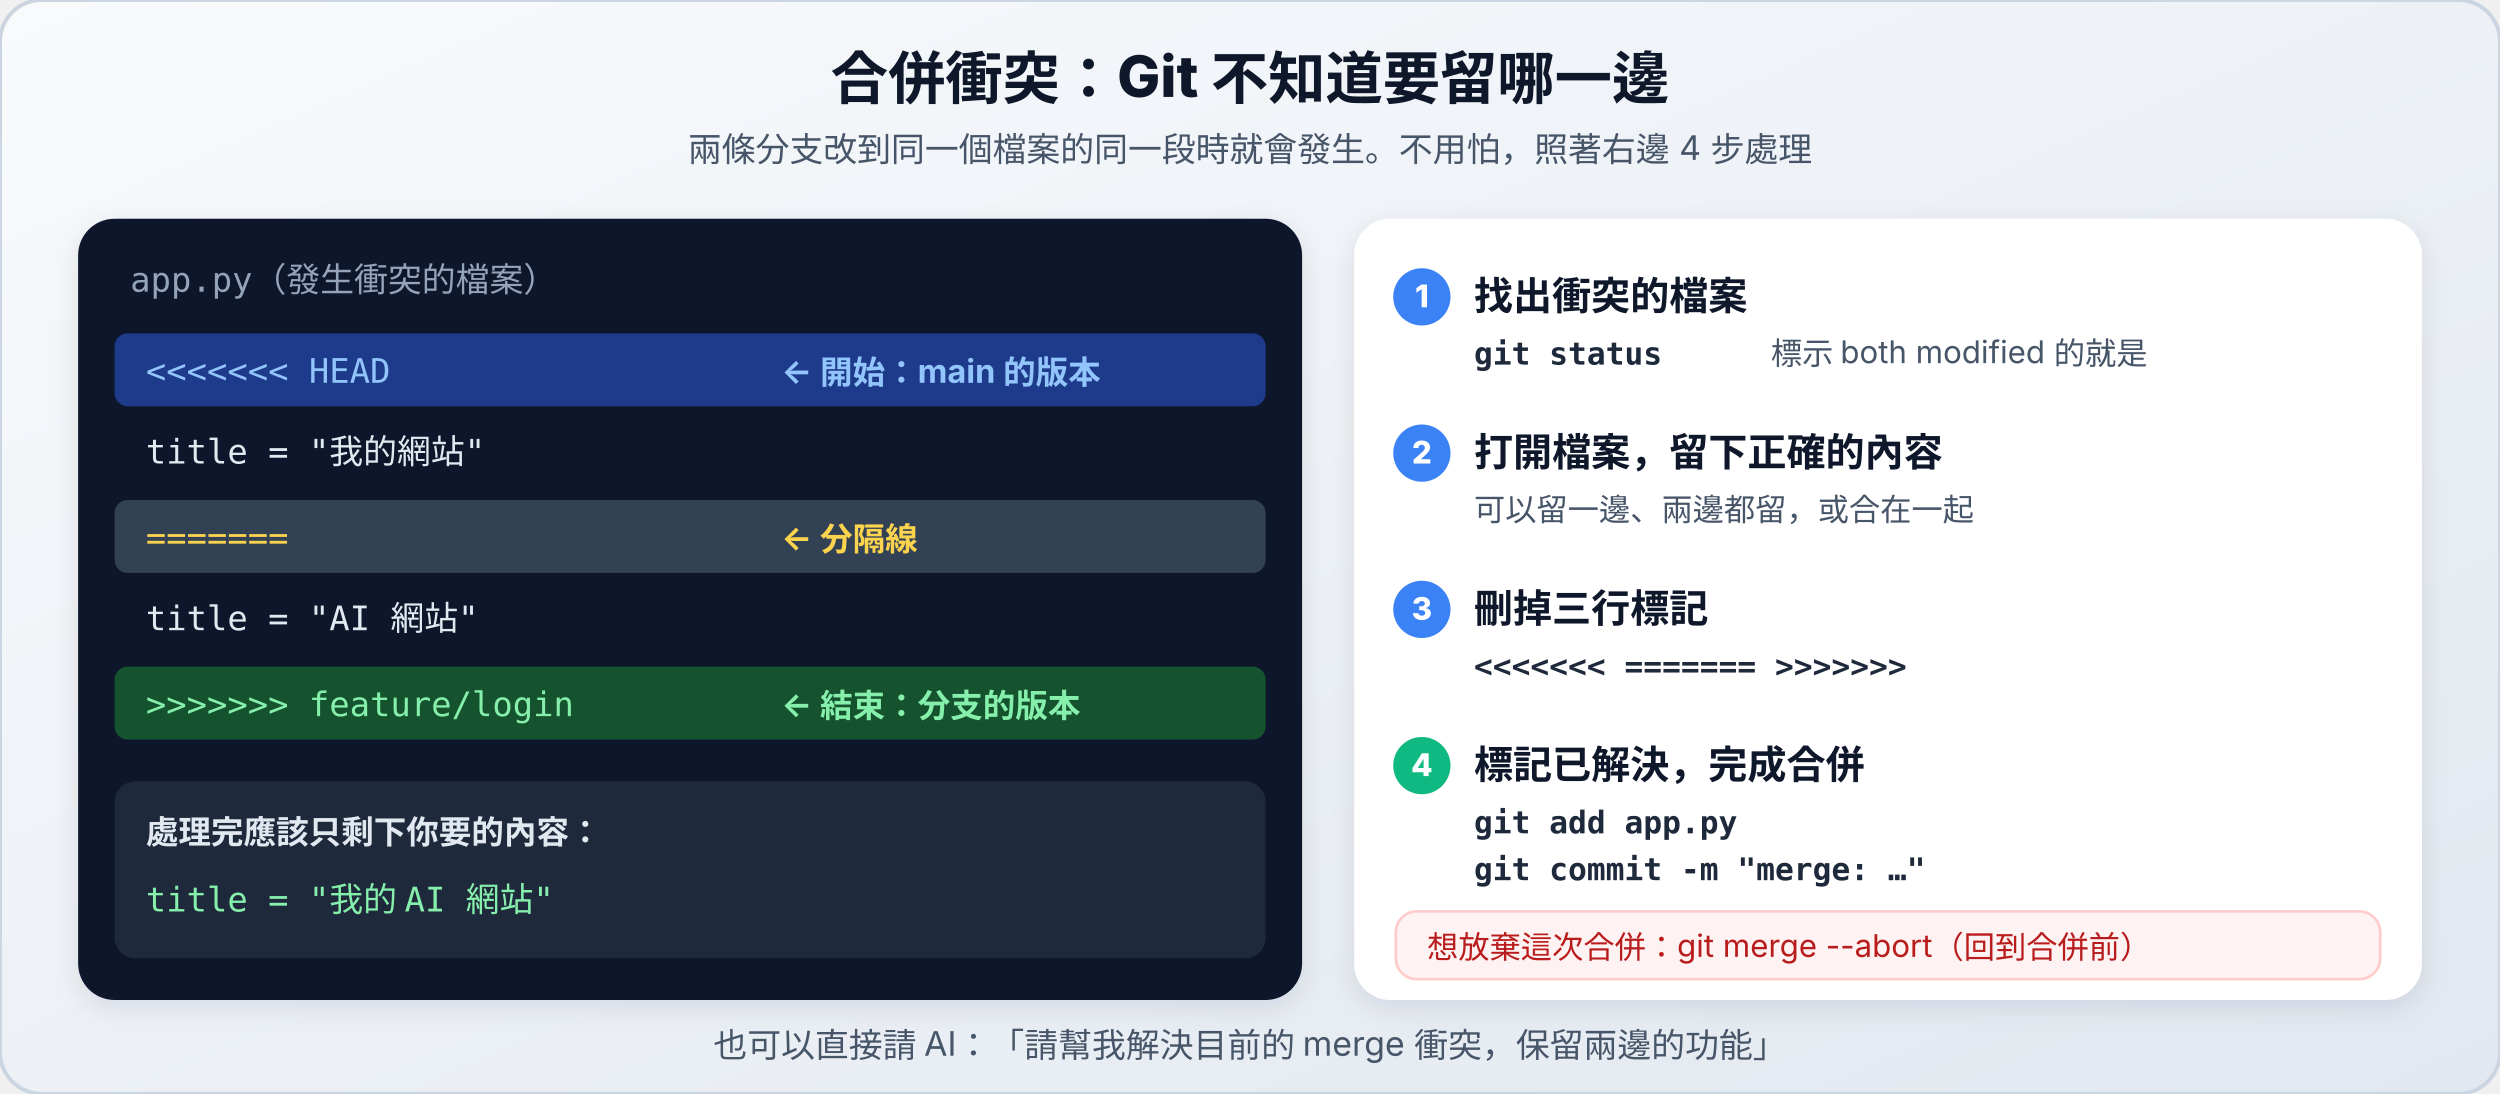
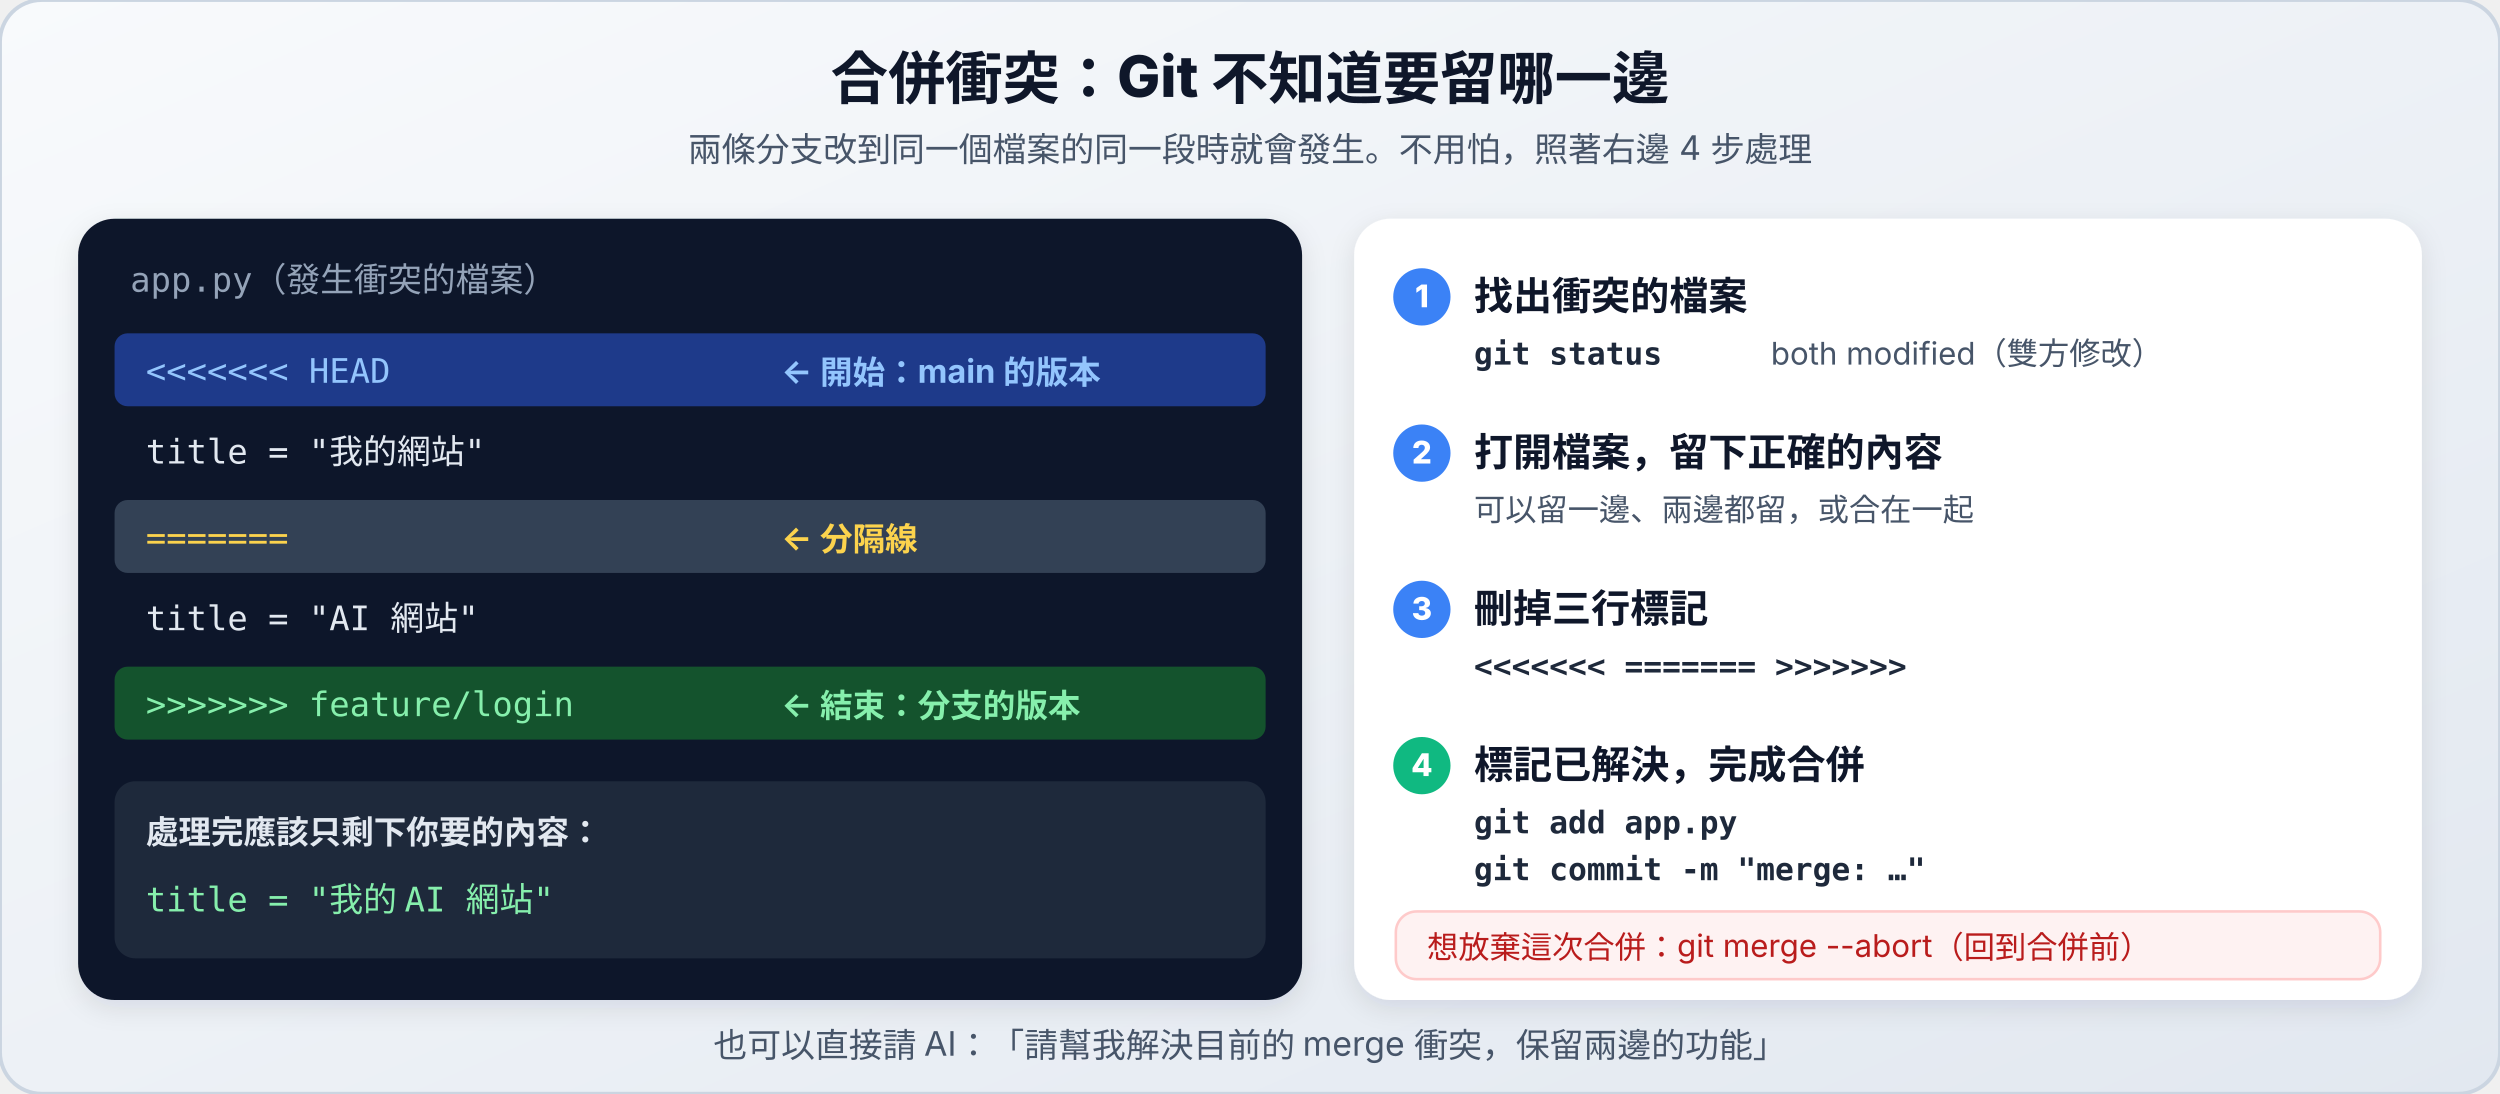
<svg xmlns="http://www.w3.org/2000/svg" viewBox="0 0 960 420" width="100%">
  <defs>
    <linearGradient id="bg" x1="0%" y1="0%" x2="100%" y2="100%">
      <stop offset="0%" stop-color="#f8fafc" />
      <stop offset="100%" stop-color="#e2e8f0" />
    </linearGradient>
    <filter id="shadow" x="-10%" y="-10%" width="120%" height="125%">
      <feDropShadow dx="0" dy="3" stdDeviation="5" flood-color="#0f172a" flood-opacity="0.10" />
    </filter>
  </defs>
  <style>
    text { font-family: -apple-system, BlinkMacSystemFont, "PingFang TC", "Noto Sans TC", "Microsoft JhengHei", sans-serif; }
    .title { font-size: 22px; font-weight: 800; fill: #0f172a; }
    .sub { font-size: 13px; fill: #475569; }
    .mono { font-family: "SF Mono", Menlo, Consolas, monospace; font-size: 13px; fill: #e2e8f0; }
    .h { font-size: 15px; font-weight: 800; fill: #0f172a; }
    .note { font-size: 12.5px; font-weight: 700; }
    .num { font-size: 12px; font-weight: 800; fill: #ffffff; }
    .cmd { font-family: "SF Mono", Menlo, Consolas, monospace; font-size: 12px; font-weight: 700; fill: #1e293b; }
    .txt { font-size: 12px; fill: #475569; }
  </style>
  <rect width="960" height="420" rx="16" fill="url(#bg)" stroke="#cbd5e1" stroke-width="1.5" />
  <text x="480" y="38" class="title" text-anchor="middle">合併衝突：Git 不知道要留哪一邊</text>
  <text x="480" y="62" class="sub" text-anchor="middle">兩條分支改到同一個檔案的同一段時就會發生。不用怕，照著右邊 4 步處理</text>
  <g filter="url(#shadow)">
    <rect x="30" y="84" width="470" height="300" rx="14" fill="#0f172a" />
  </g>
  <text x="50" y="112" class="mono" style="fill:#94a3b8">app.py（發生衝突的檔案）</text>
  <rect x="44" y="128" width="442" height="28" rx="5" fill="#1e3a8a" />
  <text x="56" y="147" class="mono" style="fill:#93c5fd">&lt;&lt;&lt;&lt;&lt;&lt;&lt; HEAD</text>
  <text x="56" y="178" class="mono">title = "我的網站"</text>
  <rect x="44" y="192" width="442" height="28" rx="5" fill="#334155" />
  <text x="56" y="211" class="mono" style="fill:#fcd34d">=======</text>
  <text x="56" y="242" class="mono">title = "AI 網站"</text>
  <rect x="44" y="256" width="442" height="28" rx="5" fill="#14532d" />
  <text x="56" y="275" class="mono" style="fill:#86efac">&gt;&gt;&gt;&gt;&gt;&gt;&gt; feature/login</text>
  <text x="300" y="147" class="note" style="fill:#93c5fd">← 開始：main 的版本</text>
  <text x="300" y="211" class="note" style="fill:#fcd34d">← 分隔線</text>
  <text x="300" y="275" class="note" style="fill:#86efac">← 結束：分支的版本</text>
  <rect x="44" y="300" width="442" height="68" rx="8" fill="#1e293b" />
  <text x="56" y="324" class="note" style="fill:#e2e8f0">處理完應該只剩下你要的內容：</text>
  <text x="56" y="350" class="mono" style="fill:#86efac">title = "我的 AI 網站"</text>
  <g filter="url(#shadow)">
    <rect x="520" y="84" width="410" height="300" rx="14" fill="#ffffff" />
  </g>
  <circle cx="546" cy="114" r="11" fill="#3b82f6" />
  <text x="546" y="118" class="num" text-anchor="middle">1</text>
  <text x="566" y="119" class="h">找出衝突的檔案</text>
  <text x="566" y="140" class="cmd">git status</text>
-   <text x="680" y="140" class="txt">標示 both modified 的就是</text>
+   <text x="680" y="140" class="txt">both modified（雙方修改）</text>
  <circle cx="546" cy="174" r="11" fill="#3b82f6" />
  <text x="546" y="178" class="num" text-anchor="middle">2</text>
  <text x="566" y="179" class="h">打開檔案，留下正確的內容</text>
  <text x="566" y="200" class="txt">可以留一邊、兩邊都留，或合在一起</text>
  <circle cx="546" cy="234" r="11" fill="#3b82f6" />
  <text x="546" y="238" class="num" text-anchor="middle">3</text>
  <text x="566" y="239" class="h">刪掉三行標記</text>
  <text x="566" y="260" class="cmd">&lt;&lt;&lt;&lt;&lt;&lt;&lt;  =======  &gt;&gt;&gt;&gt;&gt;&gt;&gt;</text>
  <circle cx="546" cy="294" r="11" fill="#10b981" />
  <text x="546" y="298" class="num" text-anchor="middle">4</text>
  <text x="566" y="299" class="h">標記已解決，完成合併</text>
  <text x="566" y="320" class="cmd">git add app.py</text>
  <text x="566" y="338" class="cmd">git commit -m "merge: …"</text>
  <rect x="536" y="350" width="378" height="26" rx="8" fill="#fef2f2" stroke="#fecaca" />
  <text x="548" y="368" class="txt" style="fill:#b91c1c">想放棄這次合併：git merge --abort（回到合併前）</text>
  <text x="480" y="406" class="sub" text-anchor="middle">也可以直接請 AI：「請幫我解決目前的 merge 衝突，保留兩邊的功能」</text>
</svg>
